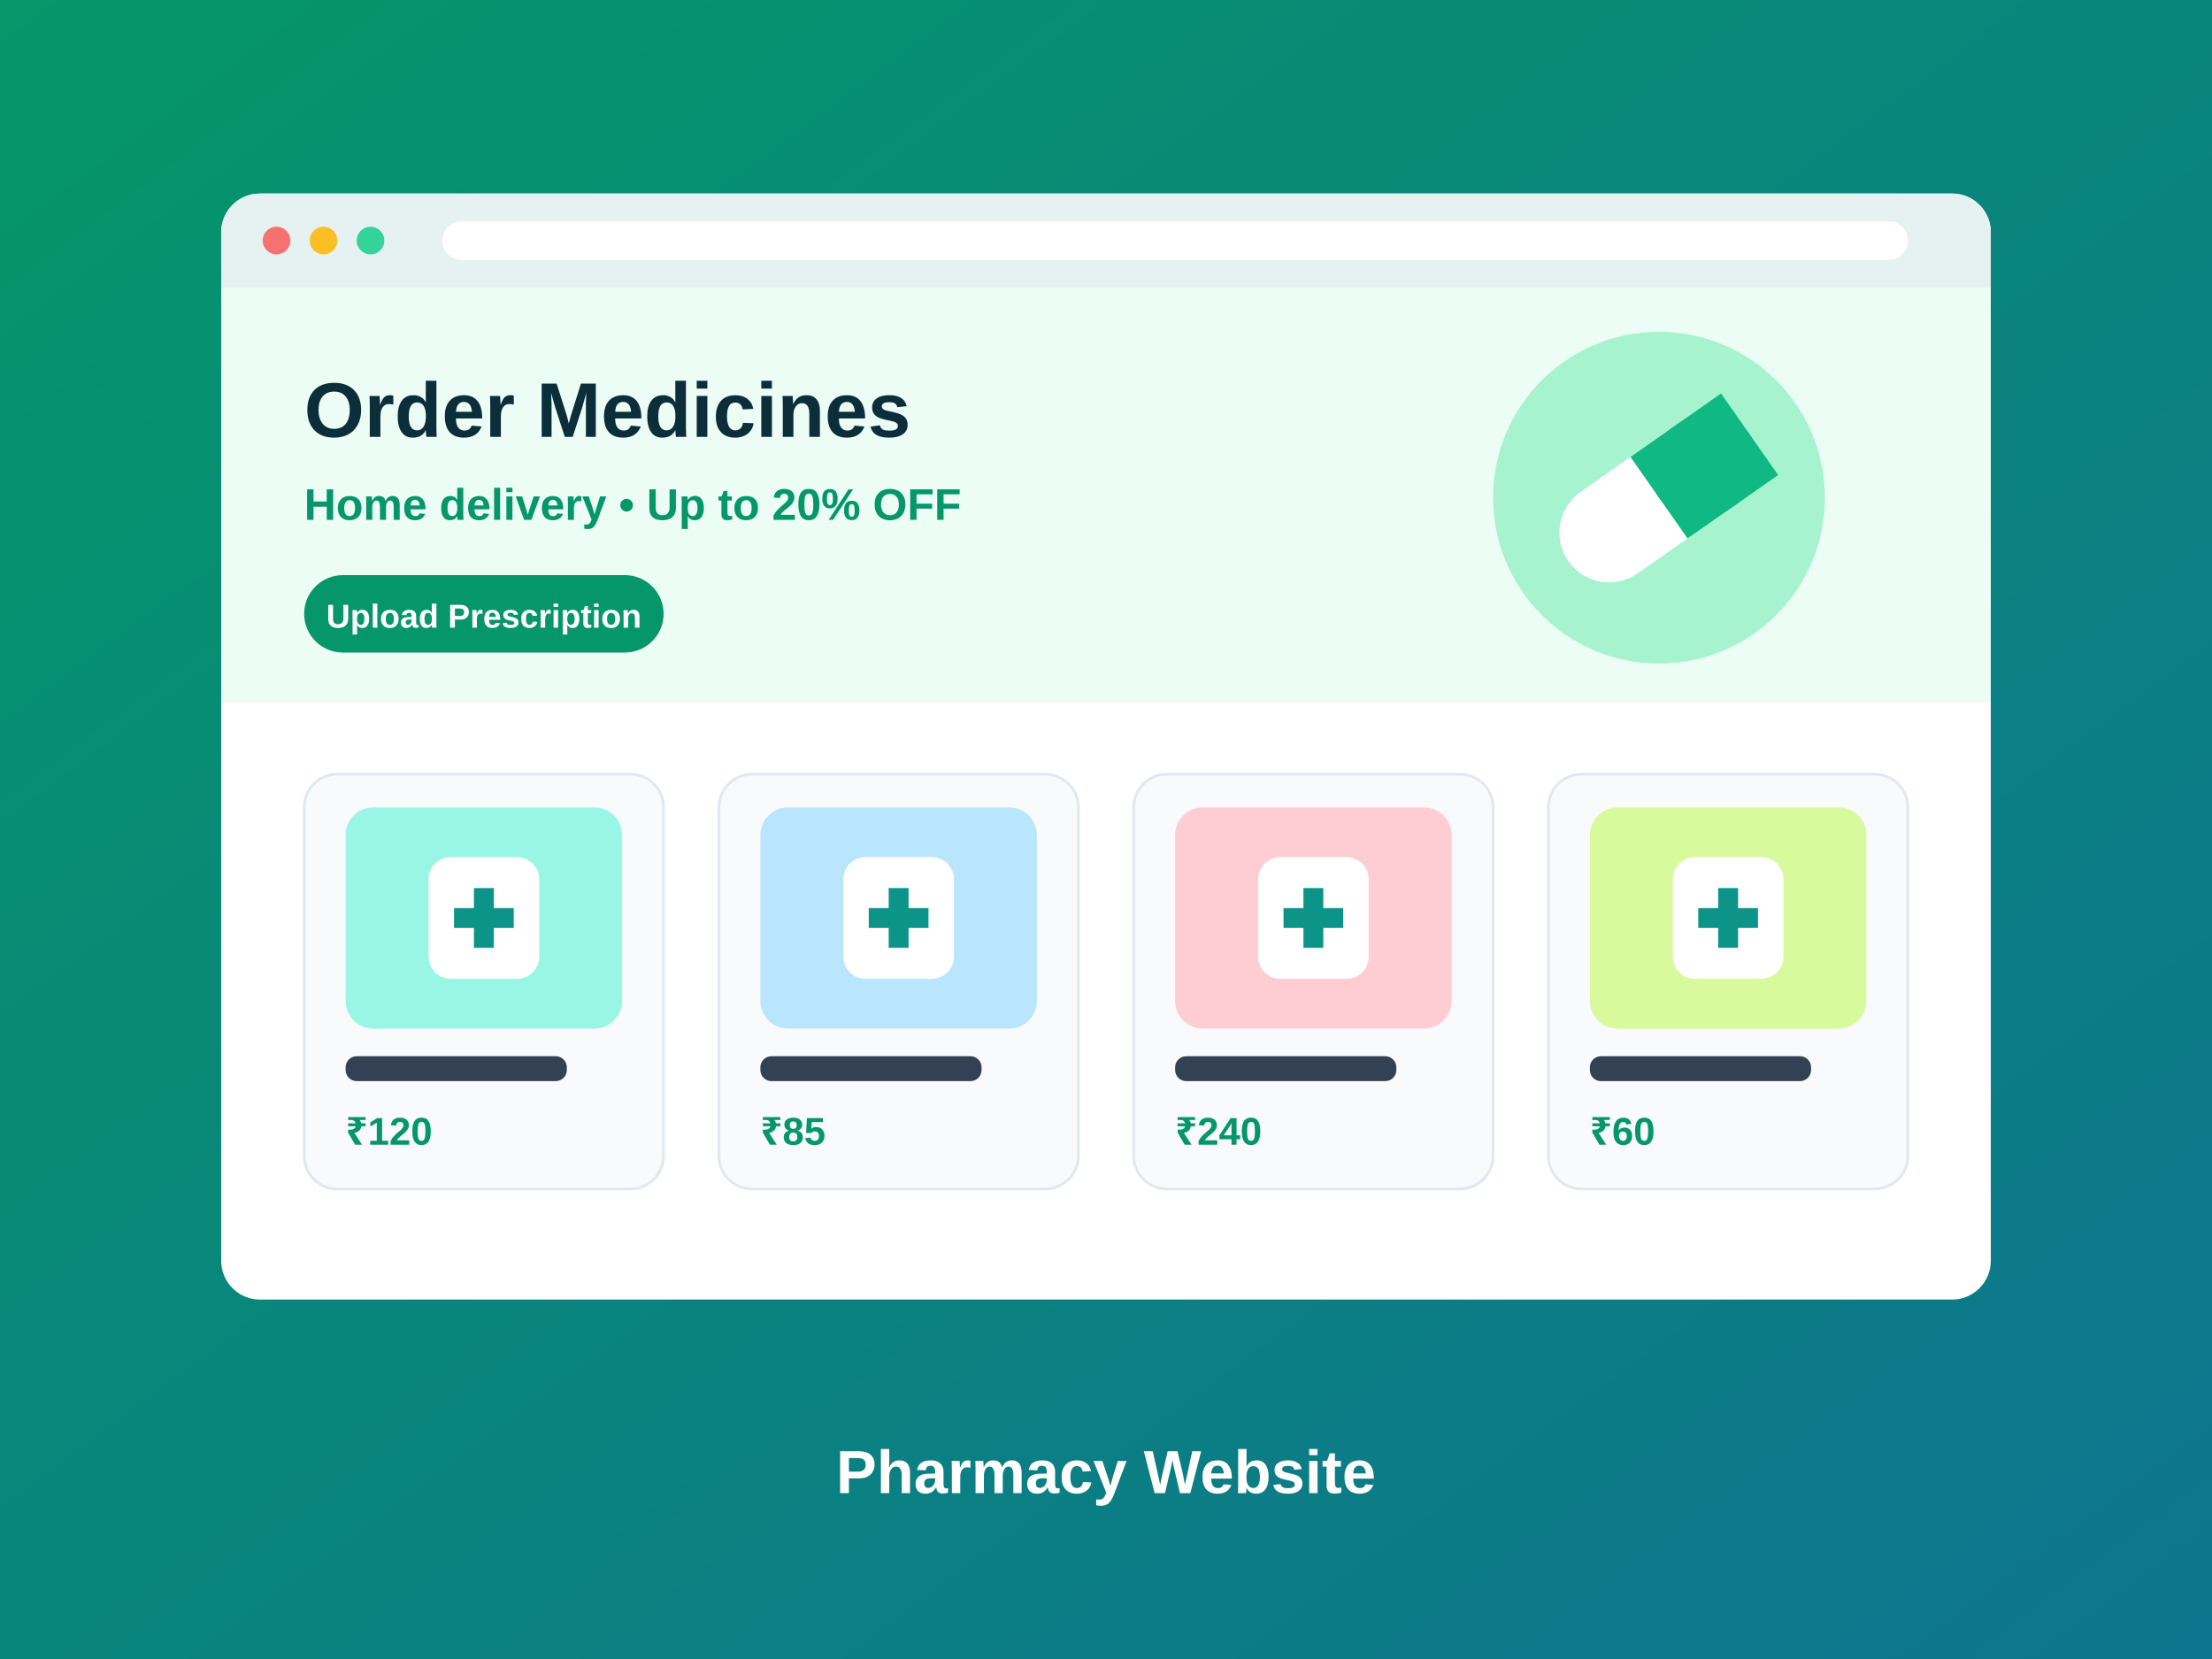
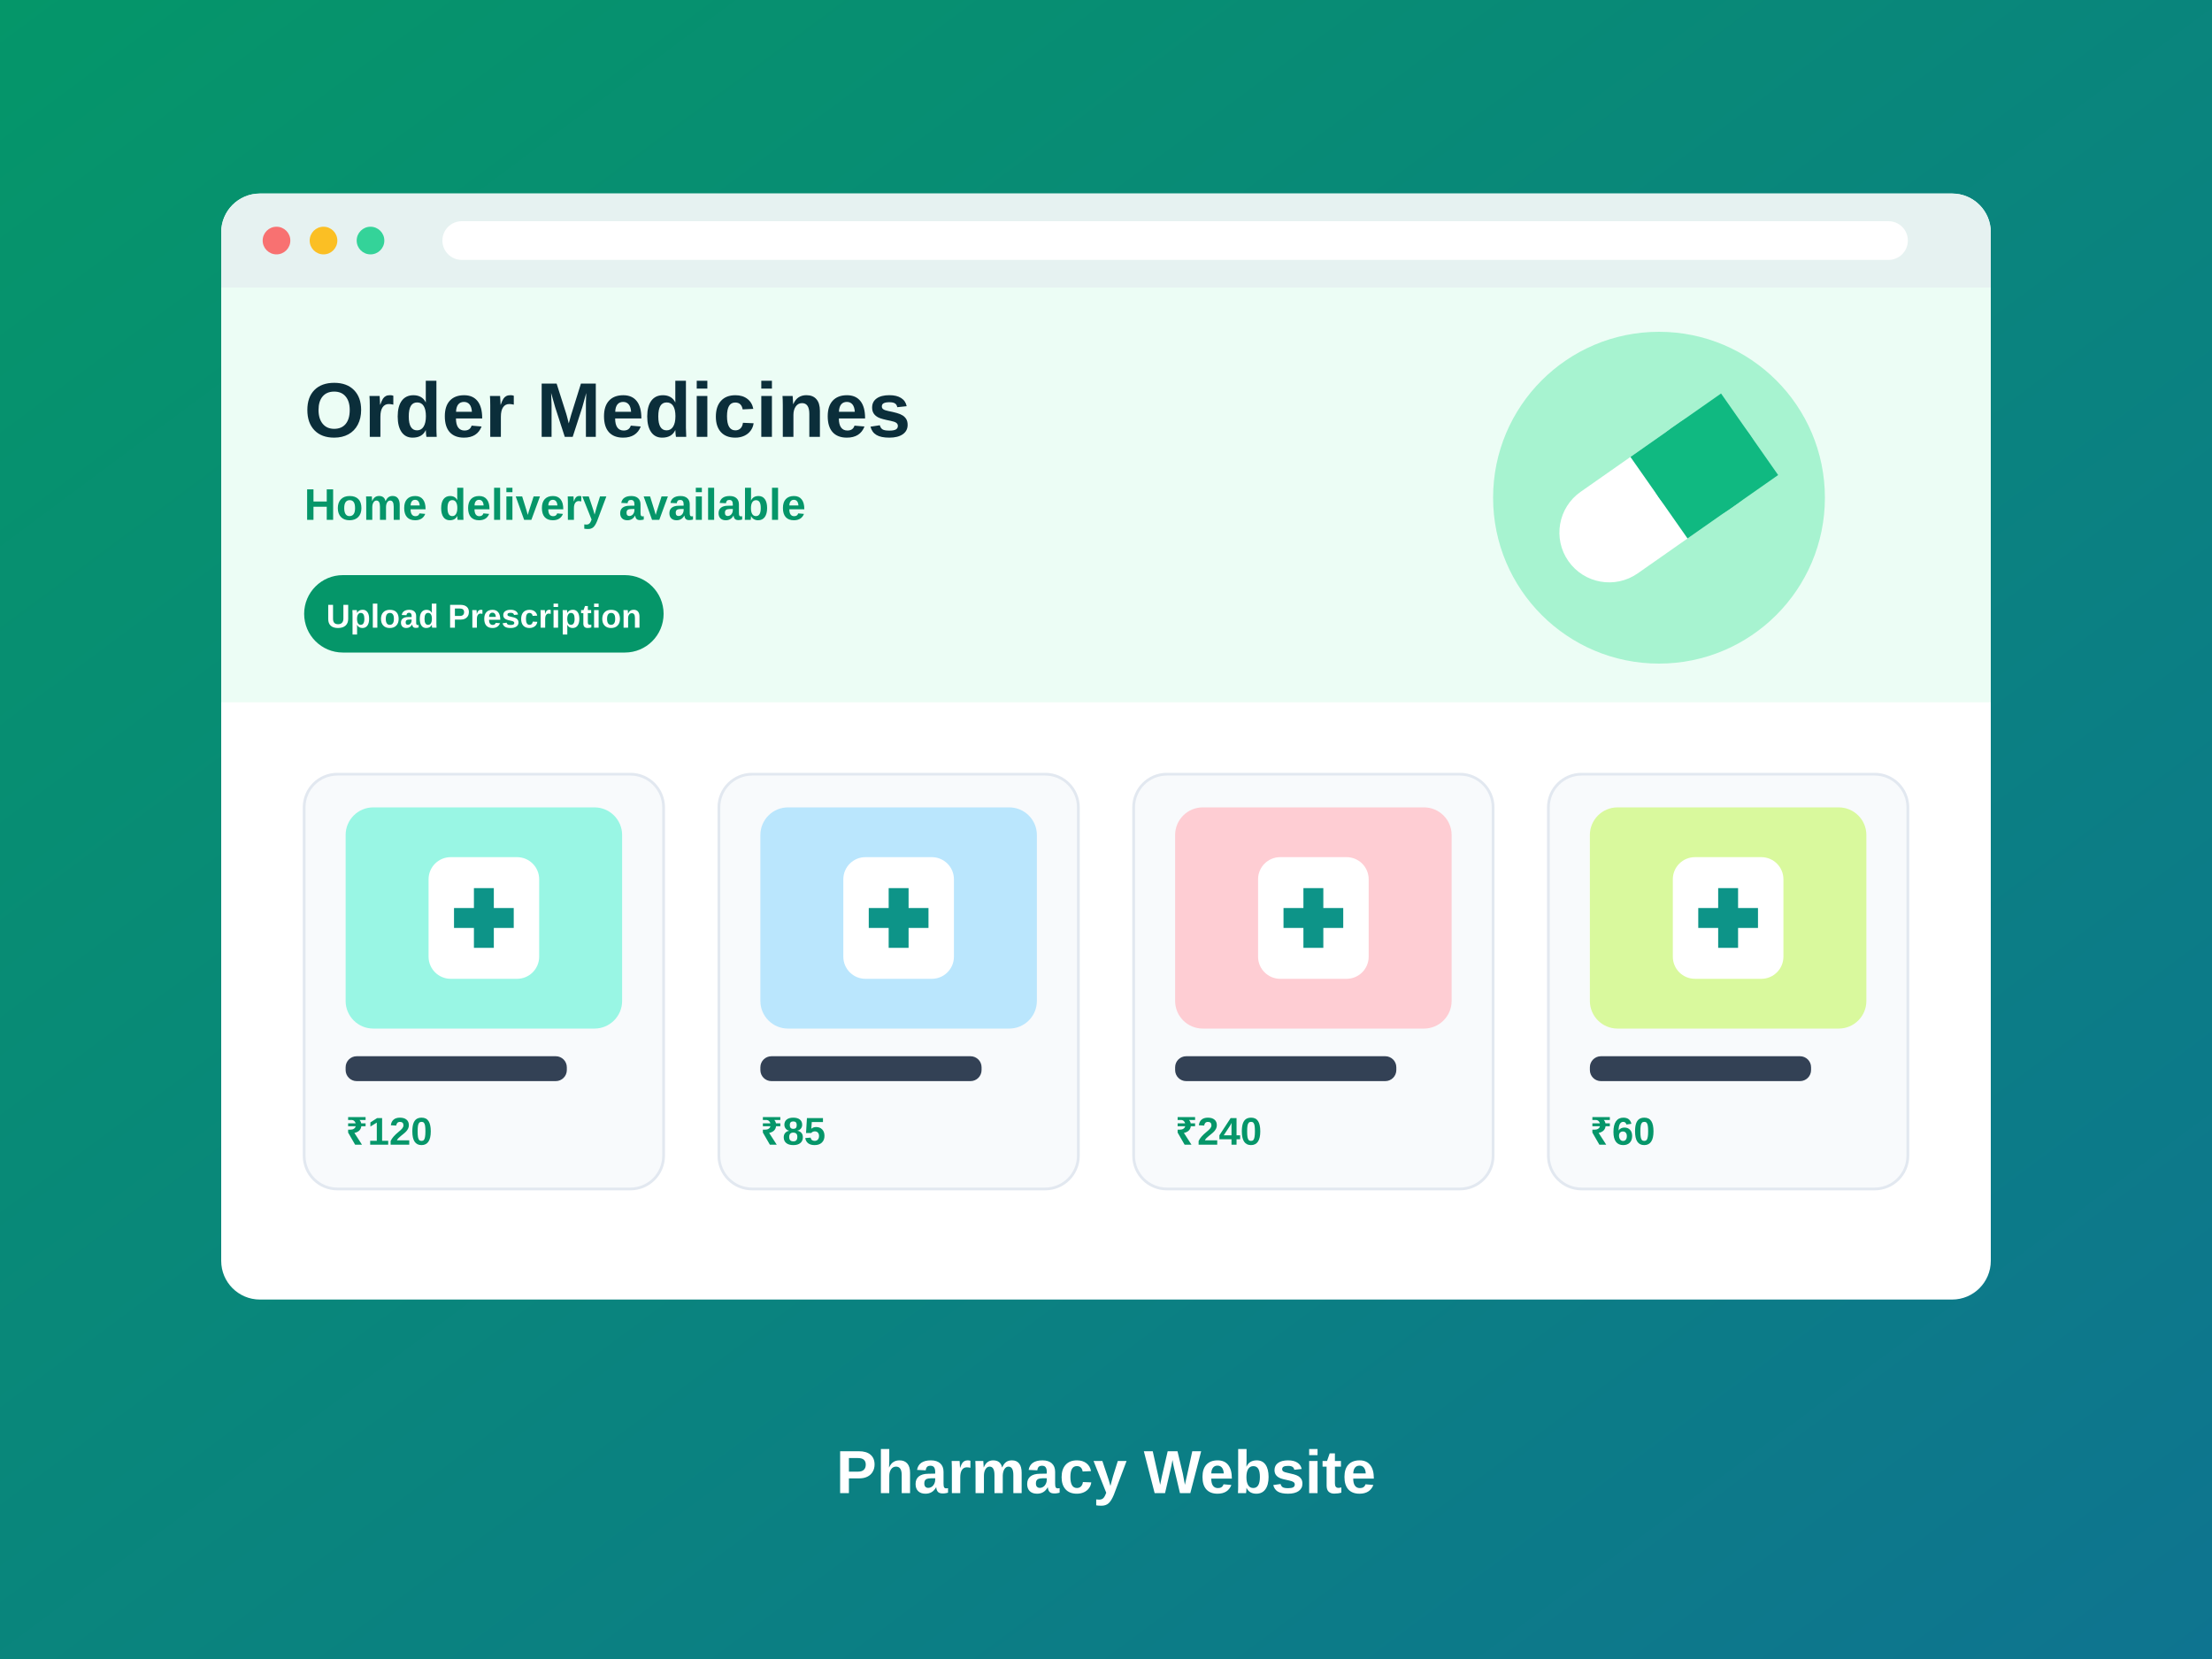
<svg xmlns="http://www.w3.org/2000/svg" viewBox="0 0 800 600" font-family="Plus Jakarta Sans,Hind Siliguri,Arial,sans-serif">
  <defs>
    <linearGradient id="bg" x1="0" y1="0" x2="1" y2="1">
      <stop offset="0" stop-color="#059669" />
      <stop offset="1" stop-color="#0e7490" />
    </linearGradient>
    <linearGradient id="lg" x1="0" y1="0" x2="1" y2="1">
      <stop offset="0" stop-color="#0d9488" />
      <stop offset="1" stop-color="#0284c7" />
    </linearGradient>
  </defs>
  <rect width="800" height="600" fill="url(#bg)" />
  <g transform="translate(80,70)">
    <rect width="640" height="400" rx="14" fill="#fff" />
    <rect width="640" height="34" rx="14" fill="#e6f2f1" />
    <rect y="20" width="640" height="14" fill="#e6f2f1" />
    <circle cx="20" cy="17" r="5" fill="#f87171" />
    <circle cx="37" cy="17" r="5" fill="#fbbf24" />
    <circle cx="54" cy="17" r="5" fill="#34d399" />
    <rect x="80" y="10" width="530" height="14" rx="7" fill="#fff" />
    <rect y="34" width="640" height="150" fill="#ecfdf5" />
    <text x="30" y="88" font-size="28" font-weight="800" fill="#0b2e3a">Order Medicines</text>
-     <text x="30" y="118" font-size="16" font-weight="700" fill="#059669">Home delivery • Up to 20% OFF</text>
+     <text x="30" y="118" font-size="16" font-weight="700" fill="#059669">Home delivery available</text>
    <rect x="30" y="138" width="130" height="28" rx="14" fill="#059669" />
    <text x="95" y="157" font-size="12" fill="#fff" text-anchor="middle" font-weight="700">Upload Prescription</text>
    <circle cx="520" cy="110" r="60" fill="#a7f3d0" />
    <g transform="rotate(-35 520 110)">
      <rect x="480" y="92" width="80" height="36" rx="18" fill="#fff" />
      <rect x="520" y="92" width="40" height="36" rx="0" fill="#10b981" />
      <rect x="520" y="92" width="40" height="36" rx="18" fill="#10b981" />
    </g>
    <g transform="translate(30,210)">
      <rect width="130" height="150" rx="12" fill="#f8fafc" stroke="#e2e8f0" />
      <rect x="15" y="12" width="100" height="80" rx="10" fill="#99f6e4" />
      <rect x="45" y="30" width="40" height="44" rx="8" fill="#fff" />
      <path transform="translate(65,52) scale(0.6)" d="M-6-18h12v12h12v12h-12v12h-12v-12h-12v-12h12z" fill="#0d9488" />
      <rect x="15" y="102" width="80" height="9" rx="4" fill="#334155" />
      <text x="15" y="134" font-size="14" font-weight="800" fill="#059669">₹120</text>
    </g>
    <g transform="translate(180,210)">
      <rect width="130" height="150" rx="12" fill="#f8fafc" stroke="#e2e8f0" />
      <rect x="15" y="12" width="100" height="80" rx="10" fill="#bae6fd" />
      <rect x="45" y="30" width="40" height="44" rx="8" fill="#fff" />
      <path transform="translate(65,52) scale(0.6)" d="M-6-18h12v12h12v12h-12v12h-12v-12h-12v-12h12z" fill="#0d9488" />
      <rect x="15" y="102" width="80" height="9" rx="4" fill="#334155" />
      <text x="15" y="134" font-size="14" font-weight="800" fill="#059669">₹85</text>
    </g>
    <g transform="translate(330,210)">
      <rect width="130" height="150" rx="12" fill="#f8fafc" stroke="#e2e8f0" />
      <rect x="15" y="12" width="100" height="80" rx="10" fill="#fecdd3" />
      <rect x="45" y="30" width="40" height="44" rx="8" fill="#fff" />
      <path transform="translate(65,52) scale(0.6)" d="M-6-18h12v12h12v12h-12v12h-12v-12h-12v-12h12z" fill="#0d9488" />
      <rect x="15" y="102" width="80" height="9" rx="4" fill="#334155" />
      <text x="15" y="134" font-size="14" font-weight="800" fill="#059669">₹240</text>
    </g>
    <g transform="translate(480,210)">
      <rect width="130" height="150" rx="12" fill="#f8fafc" stroke="#e2e8f0" />
      <rect x="15" y="12" width="100" height="80" rx="10" fill="#d9f99d" />
      <rect x="45" y="30" width="40" height="44" rx="8" fill="#fff" />
      <path transform="translate(65,52) scale(0.6)" d="M-6-18h12v12h12v12h-12v12h-12v-12h-12v-12h12z" fill="#0d9488" />
      <rect x="15" y="102" width="80" height="9" rx="4" fill="#334155" />
      <text x="15" y="134" font-size="14" font-weight="800" fill="#059669">₹60</text>
    </g>
  </g>
  <text x="400" y="540" font-size="22" fill="#fff" text-anchor="middle" font-weight="700">Pharmacy Website</text>
</svg>
